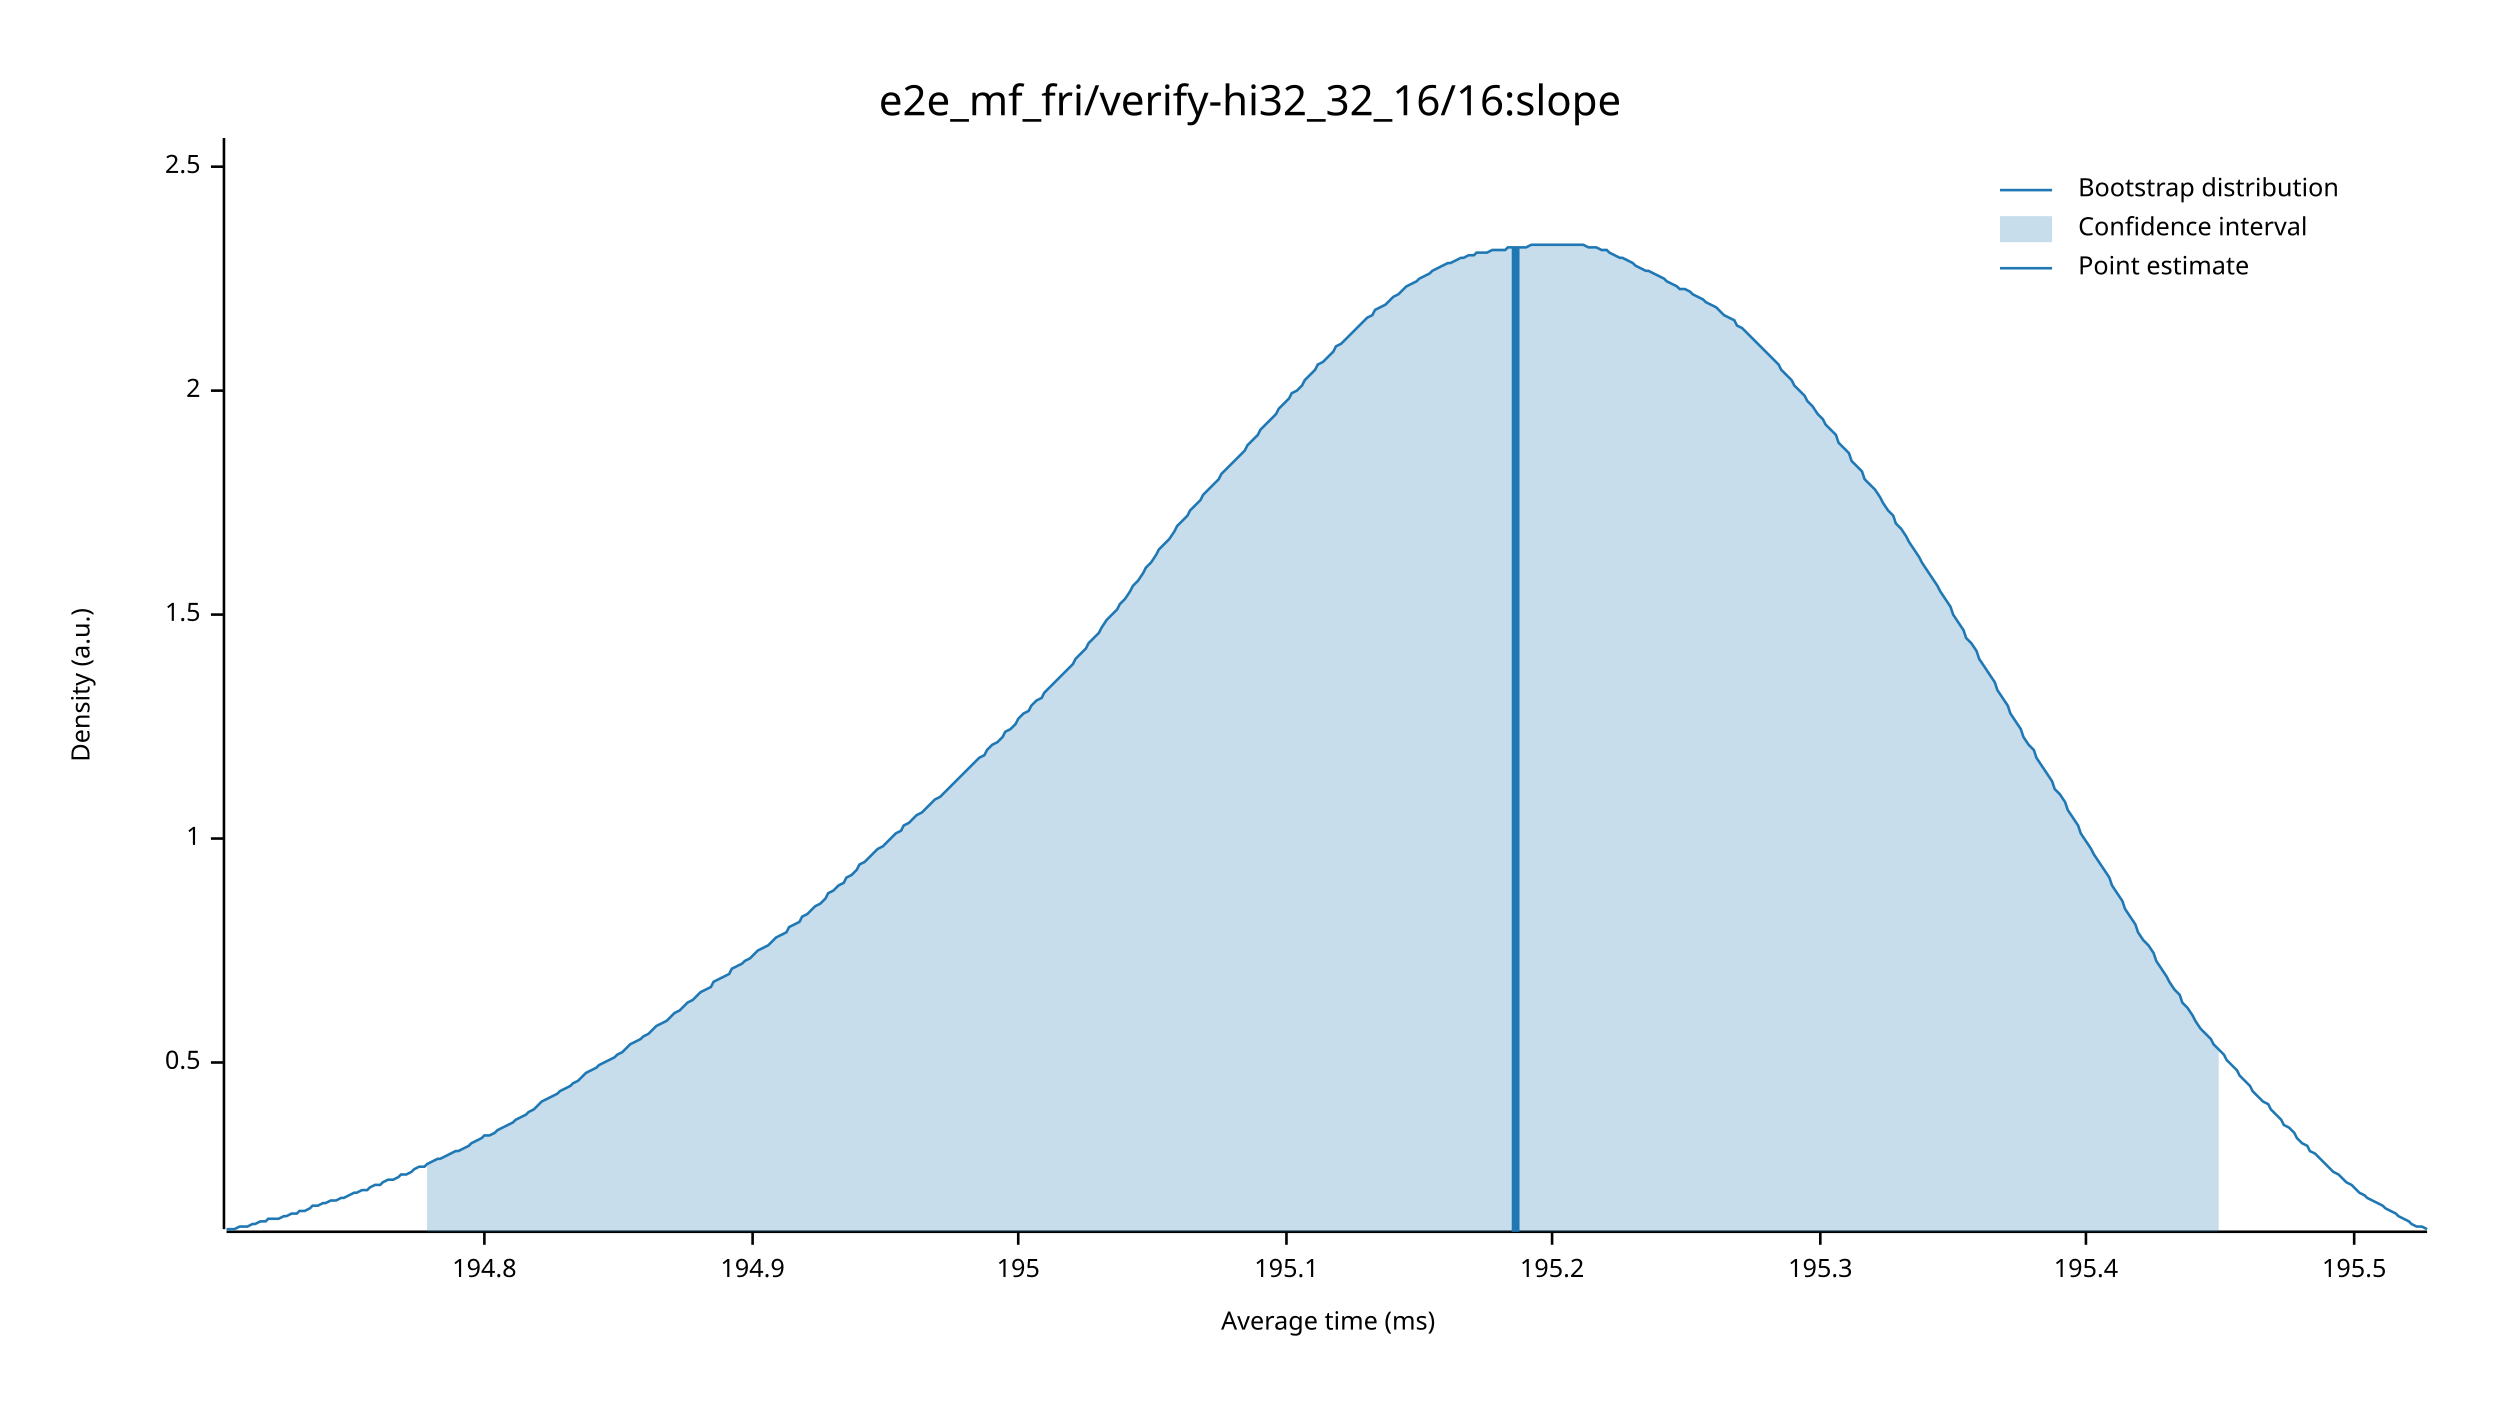
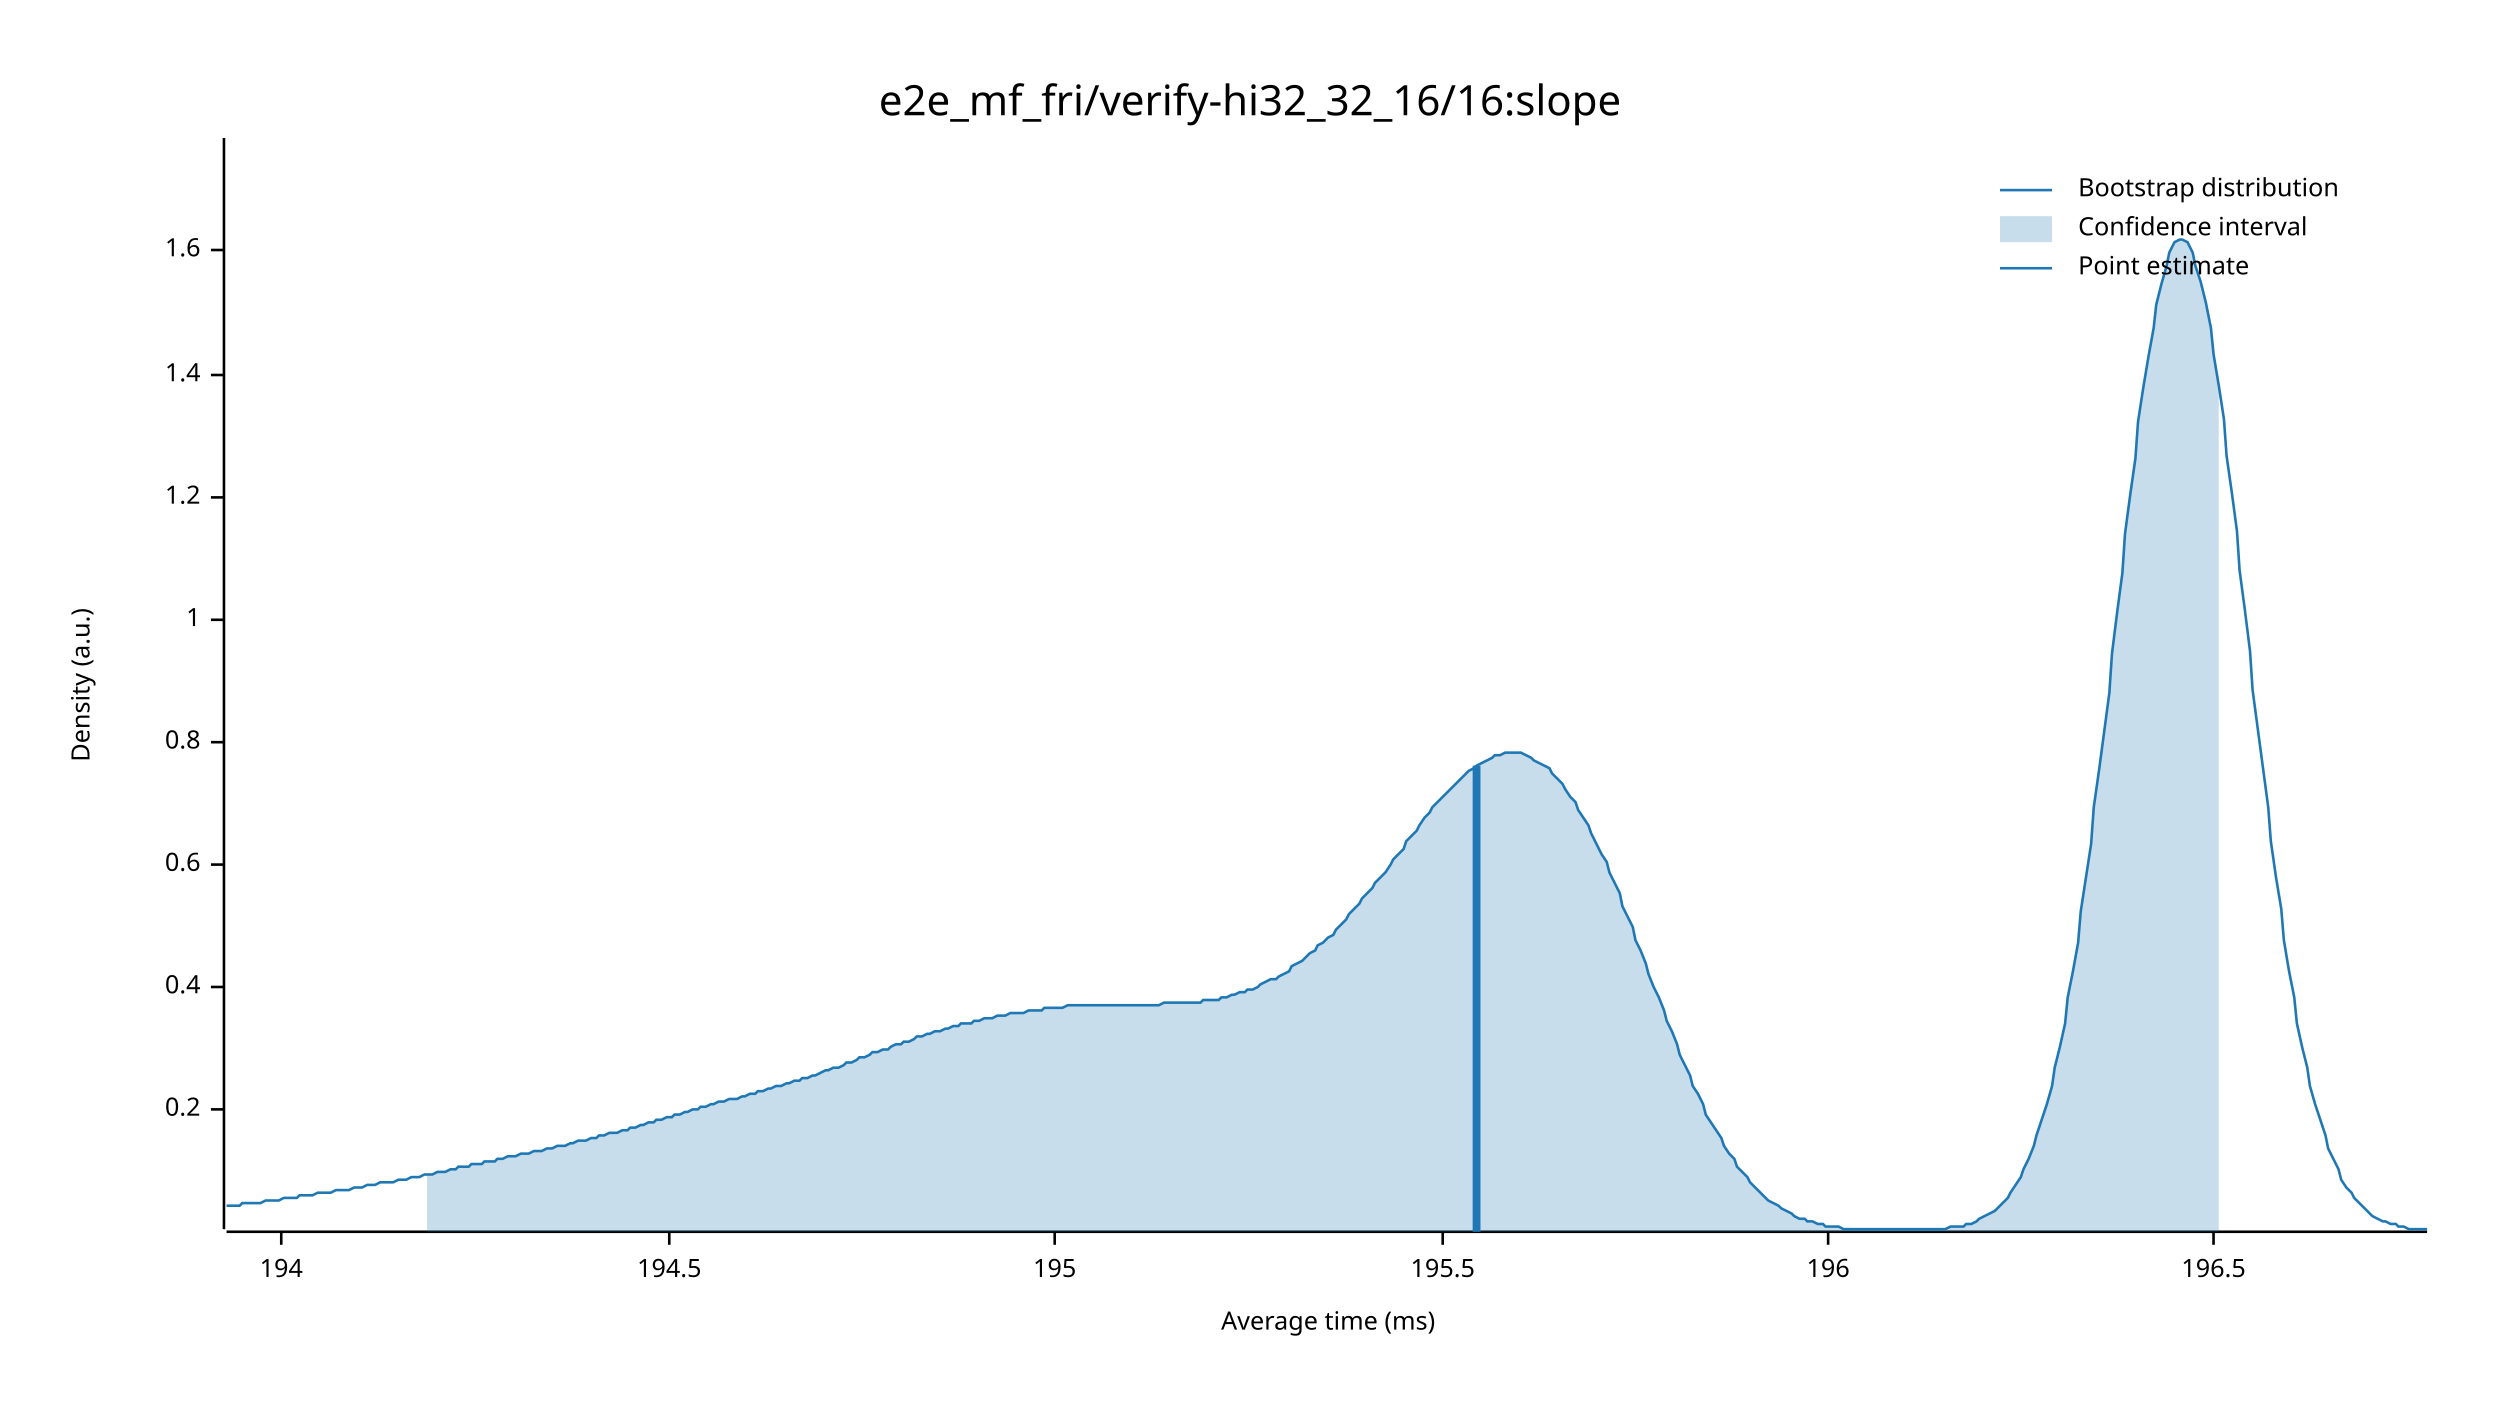
<svg xmlns="http://www.w3.org/2000/svg" width="960" height="540" viewBox="0 0 960 540">
  <text x="480" y="32" dy="0.76em" text-anchor="middle" font-family="sans-serif" font-size="16.129" opacity="1" fill="#000000">
e2e_mf_fri/verify-hi32_32_16/16:slope
</text>
  <text x="27" y="263" dy="0.76em" text-anchor="middle" font-family="sans-serif" font-size="9.677" opacity="1" fill="#000000" transform="rotate(270, 27, 263)">
Density (a.u.)
</text>
  <text x="510" y="513" dy="-0.5ex" text-anchor="middle" font-family="sans-serif" font-size="9.677" opacity="1" fill="#000000">
Average time (ms)
</text>
  <polyline fill="none" opacity="1" stroke="#000000" stroke-width="1" points="86,53 86,472 " />
-   <text x="77" y="408" dy="0.5ex" text-anchor="end" font-family="sans-serif" font-size="9.677" opacity="1" fill="#000000">
- 0.5
+   <text x="77" y="426" dy="0.5ex" text-anchor="end" font-family="sans-serif" font-size="9.677" opacity="1" fill="#000000">
+ 0.2
</text>
-   <polyline fill="none" opacity="1" stroke="#000000" stroke-width="1" points="81,408 86,408 " />
-   <text x="77" y="322" dy="0.5ex" text-anchor="end" font-family="sans-serif" font-size="9.677" opacity="1" fill="#000000">
+   <polyline fill="none" opacity="1" stroke="#000000" stroke-width="1" points="81,426 86,426 " />
+   <text x="77" y="379" dy="0.5ex" text-anchor="end" font-family="sans-serif" font-size="9.677" opacity="1" fill="#000000">
+ 0.4
+ </text>
+   <polyline fill="none" opacity="1" stroke="#000000" stroke-width="1" points="81,379 86,379 " />
+   <text x="77" y="332" dy="0.5ex" text-anchor="end" font-family="sans-serif" font-size="9.677" opacity="1" fill="#000000">
+ 0.6
+ </text>
+   <polyline fill="none" opacity="1" stroke="#000000" stroke-width="1" points="81,332 86,332 " />
+   <text x="77" y="285" dy="0.5ex" text-anchor="end" font-family="sans-serif" font-size="9.677" opacity="1" fill="#000000">
+ 0.8
+ </text>
+   <polyline fill="none" opacity="1" stroke="#000000" stroke-width="1" points="81,285 86,285 " />
+   <text x="77" y="238" dy="0.5ex" text-anchor="end" font-family="sans-serif" font-size="9.677" opacity="1" fill="#000000">
1
</text>
-   <polyline fill="none" opacity="1" stroke="#000000" stroke-width="1" points="81,322 86,322 " />
-   <text x="77" y="236" dy="0.5ex" text-anchor="end" font-family="sans-serif" font-size="9.677" opacity="1" fill="#000000">
- 1.5
+   <polyline fill="none" opacity="1" stroke="#000000" stroke-width="1" points="81,238 86,238 " />
+   <text x="77" y="191" dy="0.5ex" text-anchor="end" font-family="sans-serif" font-size="9.677" opacity="1" fill="#000000">
+ 1.2
</text>
-   <polyline fill="none" opacity="1" stroke="#000000" stroke-width="1" points="81,236 86,236 " />
-   <text x="77" y="150" dy="0.5ex" text-anchor="end" font-family="sans-serif" font-size="9.677" opacity="1" fill="#000000">
- 2
+   <polyline fill="none" opacity="1" stroke="#000000" stroke-width="1" points="81,191 86,191 " />
+   <text x="77" y="144" dy="0.5ex" text-anchor="end" font-family="sans-serif" font-size="9.677" opacity="1" fill="#000000">
+ 1.4
</text>
-   <polyline fill="none" opacity="1" stroke="#000000" stroke-width="1" points="81,150 86,150 " />
-   <text x="77" y="64" dy="0.5ex" text-anchor="end" font-family="sans-serif" font-size="9.677" opacity="1" fill="#000000">
- 2.5
+   <polyline fill="none" opacity="1" stroke="#000000" stroke-width="1" points="81,144 86,144 " />
+   <text x="77" y="96" dy="0.5ex" text-anchor="end" font-family="sans-serif" font-size="9.677" opacity="1" fill="#000000">
+ 1.6
</text>
-   <polyline fill="none" opacity="1" stroke="#000000" stroke-width="1" points="81,64 86,64 " />
+   <polyline fill="none" opacity="1" stroke="#000000" stroke-width="1" points="81,96 86,96 " />
  <polyline fill="none" opacity="1" stroke="#000000" stroke-width="1" points="87,473 932,473 " />
-   <text x="186" y="483" dy="0.76em" text-anchor="middle" font-family="sans-serif" font-size="9.677" opacity="1" fill="#000000">
- 194.8
+   <text x="108" y="483" dy="0.76em" text-anchor="middle" font-family="sans-serif" font-size="9.677" opacity="1" fill="#000000">
+ 194
</text>
-   <polyline fill="none" opacity="1" stroke="#000000" stroke-width="1" points="186,473 186,478 " />
-   <text x="289" y="483" dy="0.76em" text-anchor="middle" font-family="sans-serif" font-size="9.677" opacity="1" fill="#000000">
- 194.9
+   <polyline fill="none" opacity="1" stroke="#000000" stroke-width="1" points="108,473 108,478 " />
+   <text x="257" y="483" dy="0.76em" text-anchor="middle" font-family="sans-serif" font-size="9.677" opacity="1" fill="#000000">
+ 194.5
</text>
-   <polyline fill="none" opacity="1" stroke="#000000" stroke-width="1" points="289,473 289,478 " />
-   <text x="391" y="483" dy="0.76em" text-anchor="middle" font-family="sans-serif" font-size="9.677" opacity="1" fill="#000000">
+   <polyline fill="none" opacity="1" stroke="#000000" stroke-width="1" points="257,473 257,478 " />
+   <text x="405" y="483" dy="0.76em" text-anchor="middle" font-family="sans-serif" font-size="9.677" opacity="1" fill="#000000">
195
</text>
-   <polyline fill="none" opacity="1" stroke="#000000" stroke-width="1" points="391,473 391,478 " />
-   <text x="494" y="483" dy="0.76em" text-anchor="middle" font-family="sans-serif" font-size="9.677" opacity="1" fill="#000000">
- 195.1
- </text>
-   <polyline fill="none" opacity="1" stroke="#000000" stroke-width="1" points="494,473 494,478 " />
-   <text x="596" y="483" dy="0.76em" text-anchor="middle" font-family="sans-serif" font-size="9.677" opacity="1" fill="#000000">
- 195.2
- </text>
-   <polyline fill="none" opacity="1" stroke="#000000" stroke-width="1" points="596,473 596,478 " />
-   <text x="699" y="483" dy="0.76em" text-anchor="middle" font-family="sans-serif" font-size="9.677" opacity="1" fill="#000000">
- 195.3
- </text>
-   <polyline fill="none" opacity="1" stroke="#000000" stroke-width="1" points="699,473 699,478 " />
-   <text x="801" y="483" dy="0.76em" text-anchor="middle" font-family="sans-serif" font-size="9.677" opacity="1" fill="#000000">
- 195.4
- </text>
-   <polyline fill="none" opacity="1" stroke="#000000" stroke-width="1" points="801,473 801,478 " />
-   <text x="904" y="483" dy="0.76em" text-anchor="middle" font-family="sans-serif" font-size="9.677" opacity="1" fill="#000000">
+   <polyline fill="none" opacity="1" stroke="#000000" stroke-width="1" points="405,473 405,478 " />
+   <text x="554" y="483" dy="0.76em" text-anchor="middle" font-family="sans-serif" font-size="9.677" opacity="1" fill="#000000">
195.5
</text>
-   <polyline fill="none" opacity="1" stroke="#000000" stroke-width="1" points="904,473 904,478 " />
-   <polyline fill="none" opacity="1" stroke="#1F78B4" stroke-width="1" points="87,472 88,472 90,472 92,471 93,471 95,471 97,470 98,470 100,469 102,469 103,468 105,468 107,468 109,467 110,467 112,466 114,466 115,465 117,465 119,464 120,463 122,463 124,462 125,462 127,461 129,461 131,460 132,460 134,459 136,458 137,458 139,457 141,457 142,456 144,455 146,455 147,454 149,453 151,453 153,452 154,451 156,451 158,450 159,449 161,448 163,448 164,447 166,446 168,445 169,445 171,444 173,443 175,442 176,442 178,441 180,440 181,439 183,438 185,437 186,436 188,436 190,435 191,434 193,433 195,432 197,431 198,430 200,429 202,428 203,427 205,426 207,424 208,423 210,422 212,421 214,420 215,419 217,418 219,417 220,416 222,415 224,413 225,412 227,411 229,410 230,409 232,408 234,407 236,406 237,405 239,404 241,402 242,401 244,400 246,399 247,398 249,397 251,395 252,394 254,393 256,392 258,390 259,389 261,388 263,386 264,385 266,384 268,382 269,381 271,380 273,379 274,377 276,376 278,375 280,374 281,372 283,371 285,370 286,369 288,368 290,366 291,365 293,364 295,363 296,362 298,360 300,359 302,358 303,356 305,355 307,354 308,352 310,351 312,349 313,348 315,347 317,345 318,343 320,342 322,340 324,339 325,337 327,336 329,334 330,332 332,331 334,329 335,328 337,326 339,325 341,323 342,322 344,320 346,319 347,317 349,316 351,314 352,313 354,312 356,310 357,309 359,307 361,306 363,304 364,303 366,301 368,299 369,298 371,296 373,294 374,293 376,291 378,290 379,288 381,286 383,285 385,283 386,281 388,280 390,278 391,276 393,274 395,273 396,271 398,269 400,268 401,266 403,264 405,262 407,260 408,259 410,257 412,255 413,253 415,251 417,249 418,247 420,245 422,243 423,241 425,238 427,236 429,234 430,232 432,230 434,227 435,225 437,223 439,220 440,218 442,216 444,213 445,211 447,209 449,207 451,204 452,202 454,200 456,198 457,196 459,194 461,192 462,190 464,188 466,186 468,184 469,182 471,180 473,178 474,177 476,175 478,173 479,171 481,169 483,167 484,165 486,163 488,161 490,159 491,157 493,155 495,153 496,151 498,150 500,148 501,146 503,144 505,142 506,140 508,139 510,137 512,135 513,133 515,132 517,130 518,129 520,127 522,125 523,124 525,122 527,121 528,119 530,118 532,117 534,115 535,114 537,113 539,111 540,110 542,109 544,108 545,107 547,106 549,105 550,104 552,103 554,102 556,101 557,101 559,100 561,99 562,99 564,98 566,98 567,97 569,97 571,97 573,96 574,96 576,96 578,96 579,95 581,95 583,95 584,95 586,95 588,94 589,94 591,94 593,94 595,94 596,94 598,94 600,94 601,94 603,94 605,94 606,94 608,94 610,95 611,95 613,95 615,96 617,96 618,97 620,98 622,99 623,99 625,100 627,101 628,102 630,103 632,104 633,104 635,105 637,106 639,107 640,108 642,109 644,110 645,111 647,111 649,112 650,113 652,114 654,115 655,116 657,117 659,118 661,120 662,121 664,122 666,123 667,125 669,126 671,128 672,129 674,131 676,133 677,134 679,136 681,138 683,140 684,142 686,144 688,146 689,148 691,150 693,152 694,154 696,156 698,159 700,161 701,163 703,165 705,167 706,170 708,172 710,174 711,177 713,179 715,181 716,184 718,186 720,188 722,191 723,193 725,196 727,198 728,201 730,203 732,206 733,208 735,211 737,214 738,216 740,219 742,222 744,225 745,227 747,230 749,233 750,236 752,239 754,242 755,245 757,247 759,250 760,253 762,256 764,259 766,262 767,265 769,268 771,271 772,274 774,277 776,280 777,283 779,286 781,288 782,291 784,294 786,297 788,300 789,303 791,305 793,308 794,311 796,314 798,317 799,320 801,323 803,326 804,328 806,331 808,334 810,337 811,340 813,343 815,346 816,349 818,352 820,355 821,358 823,361 825,363 827,366 828,369 830,372 832,375 833,377 835,380 837,382 838,385 840,387 842,390 843,392 845,395 847,397 849,399 850,401 852,403 854,405 855,407 857,409 859,411 860,413 862,415 864,417 865,419 867,421 869,423 871,424 872,426 874,428 876,430 877,432 879,433 881,435 882,437 884,439 886,440 887,442 889,443 891,445 893,447 894,448 896,450 898,451 899,452 901,454 903,455 904,456 906,458 908,459 909,460 911,461 913,462 915,463 916,464 918,465 920,466 921,467 923,468 925,469 926,470 928,471 930,471 932,472 " />
-   <polygon opacity="0.25" fill="#1F78B4" points="164,447 166,446 168,445 169,445 171,444 173,443 175,442 176,442 178,441 180,440 181,439 183,438 185,437 186,436 188,436 190,435 191,434 193,433 195,432 197,431 198,430 200,429 202,428 203,427 205,426 207,424 208,423 210,422 212,421 214,420 215,419 217,418 219,417 220,416 222,415 224,413 225,412 227,411 229,410 230,409 232,408 234,407 236,406 237,405 239,404 241,402 242,401 244,400 246,399 247,398 249,397 251,395 252,394 254,393 256,392 258,390 259,389 261,388 263,386 264,385 266,384 268,382 269,381 271,380 273,379 274,377 276,376 278,375 280,374 281,372 283,371 285,370 286,369 288,368 290,366 291,365 293,364 295,363 296,362 298,360 300,359 302,358 303,356 305,355 307,354 308,352 310,351 312,349 313,348 315,347 317,345 318,343 320,342 322,340 324,339 325,337 327,336 329,334 330,332 332,331 334,329 335,328 337,326 339,325 341,323 342,322 344,320 346,319 347,317 349,316 351,314 352,313 354,312 356,310 357,309 359,307 361,306 363,304 364,303 366,301 368,299 369,298 371,296 373,294 374,293 376,291 378,290 379,288 381,286 383,285 385,283 386,281 388,280 390,278 391,276 393,274 395,273 396,271 398,269 400,268 401,266 403,264 405,262 407,260 408,259 410,257 412,255 413,253 415,251 417,249 418,247 420,245 422,243 423,241 425,238 427,236 429,234 430,232 432,230 434,227 435,225 437,223 439,220 440,218 442,216 444,213 445,211 447,209 449,207 451,204 452,202 454,200 456,198 457,196 459,194 461,192 462,190 464,188 466,186 468,184 469,182 471,180 473,178 474,177 476,175 478,173 479,171 481,169 483,167 484,165 486,163 488,161 490,159 491,157 493,155 495,153 496,151 498,150 500,148 501,146 503,144 505,142 506,140 508,139 510,137 512,135 513,133 515,132 517,130 518,129 520,127 522,125 523,124 525,122 527,121 528,119 530,118 532,117 534,115 535,114 537,113 539,111 540,110 542,109 544,108 545,107 547,106 549,105 550,104 552,103 554,102 556,101 557,101 559,100 561,99 562,99 564,98 566,98 567,97 569,97 571,97 573,96 574,96 576,96 578,96 579,95 581,95 583,95 584,95 586,95 588,94 589,94 591,94 593,94 595,94 596,94 598,94 600,94 601,94 603,94 605,94 606,94 608,94 610,95 611,95 613,95 615,96 617,96 618,97 620,98 622,99 623,99 625,100 627,101 628,102 630,103 632,104 633,104 635,105 637,106 639,107 640,108 642,109 644,110 645,111 647,111 649,112 650,113 652,114 654,115 655,116 657,117 659,118 661,120 662,121 664,122 666,123 667,125 669,126 671,128 672,129 674,131 676,133 677,134 679,136 681,138 683,140 684,142 686,144 688,146 689,148 691,150 693,152 694,154 696,156 698,159 700,161 701,163 703,165 705,167 706,170 708,172 710,174 711,177 713,179 715,181 716,184 718,186 720,188 722,191 723,193 725,196 727,198 728,201 730,203 732,206 733,208 735,211 737,214 738,216 740,219 742,222 744,225 745,227 747,230 749,233 750,236 752,239 754,242 755,245 757,247 759,250 760,253 762,256 764,259 766,262 767,265 769,268 771,271 772,274 774,277 776,280 777,283 779,286 781,288 782,291 784,294 786,297 788,300 789,303 791,305 793,308 794,311 796,314 798,317 799,320 801,323 803,326 804,328 806,331 808,334 810,337 811,340 813,343 815,346 816,349 818,352 820,355 821,358 823,361 825,363 827,366 828,369 830,372 832,375 833,377 835,380 837,382 838,385 840,387 842,390 843,392 845,395 847,397 849,399 850,401 852,403 852,473 164,473 " />
-   <polyline fill="none" opacity="1" stroke="#1F78B4" stroke-width="3" points="582,473 582,95 " />
+   <polyline fill="none" opacity="1" stroke="#000000" stroke-width="1" points="554,473 554,478 " />
+   <text x="702" y="483" dy="0.76em" text-anchor="middle" font-family="sans-serif" font-size="9.677" opacity="1" fill="#000000">
+ 196
+ </text>
+   <polyline fill="none" opacity="1" stroke="#000000" stroke-width="1" points="702,473 702,478 " />
+   <text x="850" y="483" dy="0.76em" text-anchor="middle" font-family="sans-serif" font-size="9.677" opacity="1" fill="#000000">
+ 196.5
+ </text>
+   <polyline fill="none" opacity="1" stroke="#000000" stroke-width="1" points="850,473 850,478 " />
+   <polyline fill="none" opacity="1" stroke="#1F78B4" stroke-width="1" points="87,463 88,463 90,463 92,463 93,462 95,462 97,462 98,462 100,462 102,461 103,461 105,461 107,461 109,460 110,460 112,460 114,460 115,459 117,459 119,459 120,459 122,458 124,458 125,458 127,458 129,457 131,457 132,457 134,457 136,456 137,456 139,456 141,455 142,455 144,455 146,454 147,454 149,454 151,454 153,453 154,453 156,453 158,452 159,452 161,452 163,451 164,451 166,451 168,450 169,450 171,450 173,449 175,449 176,448 178,448 180,448 181,447 183,447 185,447 186,446 188,446 190,446 191,445 193,445 195,444 197,444 198,444 200,443 202,443 203,443 205,442 207,442 208,442 210,441 212,441 214,440 215,440 217,440 219,439 220,439 222,438 224,438 225,438 227,437 229,437 230,436 232,436 234,435 236,435 237,435 239,434 241,434 242,433 244,433 246,432 247,432 249,431 251,431 252,430 254,430 256,429 258,429 259,428 261,428 263,427 264,427 266,426 268,426 269,425 271,425 273,424 274,424 276,423 278,423 280,422 281,422 283,422 285,421 286,421 288,420 290,420 291,419 293,419 295,418 296,418 298,417 300,417 302,416 303,416 305,415 307,415 308,414 310,414 312,413 313,413 315,412 317,411 318,411 320,410 322,410 324,409 325,408 327,408 329,407 330,406 332,406 334,405 335,404 337,404 339,403 341,403 342,402 344,401 346,401 347,400 349,400 351,399 352,398 354,398 356,397 357,397 359,396 361,396 363,395 364,395 366,394 368,394 369,393 371,393 373,393 374,392 376,392 378,391 379,391 381,391 383,390 385,390 386,390 388,389 390,389 391,389 393,389 395,388 396,388 398,388 400,388 401,387 403,387 405,387 407,387 408,387 410,386 412,386 413,386 415,386 417,386 418,386 420,386 422,386 423,386 425,386 427,386 429,386 430,386 432,386 434,386 435,386 437,386 439,386 440,386 442,386 444,386 445,386 447,385 449,385 451,385 452,385 454,385 456,385 457,385 459,385 461,385 462,384 464,384 466,384 468,384 469,383 471,383 473,382 474,382 476,381 478,381 479,380 481,380 483,379 484,378 486,377 488,376 490,376 491,375 493,374 495,373 496,371 498,370 500,369 501,368 503,366 505,365 506,363 508,362 510,360 512,359 513,357 515,355 517,353 518,351 520,349 522,347 523,345 525,343 527,341 528,339 530,337 532,335 534,332 535,330 537,328 539,326 540,323 542,321 544,319 545,317 547,314 549,312 550,310 552,308 554,306 556,304 557,303 559,301 561,299 562,298 564,296 566,295 567,294 569,293 571,292 573,291 574,290 576,290 578,289 579,289 581,289 583,289 584,289 586,290 588,291 589,292 591,293 593,294 595,295 596,297 598,299 600,301 601,303 603,306 605,308 606,311 608,314 610,317 611,320 613,324 615,328 617,331 618,335 620,339 622,343 623,348 625,352 627,356 628,361 630,365 632,370 633,374 635,379 637,383 639,388 640,392 642,396 644,401 645,405 647,409 649,413 650,417 652,420 654,424 655,428 657,431 659,434 661,437 662,440 664,443 666,445 667,448 669,450 671,452 672,454 674,456 676,458 677,459 679,461 681,462 683,463 684,464 686,465 688,466 689,467 691,468 693,468 694,469 696,469 698,470 700,470 701,471 703,471 705,471 706,471 708,472 710,472 711,472 713,472 715,472 716,472 718,472 720,472 722,472 723,472 725,472 727,472 728,472 730,472 732,472 733,472 735,472 737,472 738,472 740,472 742,472 744,472 745,472 747,472 749,471 750,471 752,471 754,471 755,470 757,470 759,469 760,468 762,467 764,466 766,465 767,464 769,462 771,460 772,458 774,455 776,452 777,449 779,445 781,440 782,436 784,430 786,424 788,417 789,410 791,402 793,393 794,383 796,373 798,362 799,350 801,337 803,324 804,310 806,296 808,281 810,266 811,251 813,235 815,220 816,205 818,190 820,176 821,162 823,149 825,137 827,126 828,117 830,109 832,102 833,97 835,93 837,92 838,92 840,93 842,97 843,102 845,108 847,116 849,126 850,136 852,148 854,161 855,175 857,189 859,204 860,219 862,234 864,250 865,265 867,280 869,295 871,310 872,323 874,337 876,349 877,361 879,373 881,383 882,393 884,402 886,410 887,417 889,424 891,430 893,436 894,441 896,445 898,449 899,453 901,456 903,458 904,460 906,462 908,464 909,465 911,467 913,468 915,469 916,469 918,470 920,470 921,471 923,471 925,472 926,472 928,472 930,472 932,472 " />
+   <polygon opacity="0.25" fill="#1F78B4" points="164,451 166,451 168,450 169,450 171,450 173,449 175,449 176,448 178,448 180,448 181,447 183,447 185,447 186,446 188,446 190,446 191,445 193,445 195,444 197,444 198,444 200,443 202,443 203,443 205,442 207,442 208,442 210,441 212,441 214,440 215,440 217,440 219,439 220,439 222,438 224,438 225,438 227,437 229,437 230,436 232,436 234,435 236,435 237,435 239,434 241,434 242,433 244,433 246,432 247,432 249,431 251,431 252,430 254,430 256,429 258,429 259,428 261,428 263,427 264,427 266,426 268,426 269,425 271,425 273,424 274,424 276,423 278,423 280,422 281,422 283,422 285,421 286,421 288,420 290,420 291,419 293,419 295,418 296,418 298,417 300,417 302,416 303,416 305,415 307,415 308,414 310,414 312,413 313,413 315,412 317,411 318,411 320,410 322,410 324,409 325,408 327,408 329,407 330,406 332,406 334,405 335,404 337,404 339,403 341,403 342,402 344,401 346,401 347,400 349,400 351,399 352,398 354,398 356,397 357,397 359,396 361,396 363,395 364,395 366,394 368,394 369,393 371,393 373,393 374,392 376,392 378,391 379,391 381,391 383,390 385,390 386,390 388,389 390,389 391,389 393,389 395,388 396,388 398,388 400,388 401,387 403,387 405,387 407,387 408,387 410,386 412,386 413,386 415,386 417,386 418,386 420,386 422,386 423,386 425,386 427,386 429,386 430,386 432,386 434,386 435,386 437,386 439,386 440,386 442,386 444,386 445,386 447,385 449,385 451,385 452,385 454,385 456,385 457,385 459,385 461,385 462,384 464,384 466,384 468,384 469,383 471,383 473,382 474,382 476,381 478,381 479,380 481,380 483,379 484,378 486,377 488,376 490,376 491,375 493,374 495,373 496,371 498,370 500,369 501,368 503,366 505,365 506,363 508,362 510,360 512,359 513,357 515,355 517,353 518,351 520,349 522,347 523,345 525,343 527,341 528,339 530,337 532,335 534,332 535,330 537,328 539,326 540,323 542,321 544,319 545,317 547,314 549,312 550,310 552,308 554,306 556,304 557,303 559,301 561,299 562,298 564,296 566,295 567,294 569,293 571,292 573,291 574,290 576,290 578,289 579,289 581,289 583,289 584,289 586,290 588,291 589,292 591,293 593,294 595,295 596,297 598,299 600,301 601,303 603,306 605,308 606,311 608,314 610,317 611,320 613,324 615,328 617,331 618,335 620,339 622,343 623,348 625,352 627,356 628,361 630,365 632,370 633,374 635,379 637,383 639,388 640,392 642,396 644,401 645,405 647,409 649,413 650,417 652,420 654,424 655,428 657,431 659,434 661,437 662,440 664,443 666,445 667,448 669,450 671,452 672,454 674,456 676,458 677,459 679,461 681,462 683,463 684,464 686,465 688,466 689,467 691,468 693,468 694,469 696,469 698,470 700,470 701,471 703,471 705,471 706,471 708,472 710,472 711,472 713,472 715,472 716,472 718,472 720,472 722,472 723,472 725,472 727,472 728,472 730,472 732,472 733,472 735,472 737,472 738,472 740,472 742,472 744,472 745,472 747,472 749,471 750,471 752,471 754,471 755,470 757,470 759,469 760,468 762,467 764,466 766,465 767,464 769,462 771,460 772,458 774,455 776,452 777,449 779,445 781,440 782,436 784,430 786,424 788,417 789,410 791,402 793,393 794,383 796,373 798,362 799,350 801,337 803,324 804,310 806,296 808,281 810,266 811,251 813,235 815,220 816,205 818,190 820,176 821,162 823,149 825,137 827,126 828,117 830,109 832,102 833,97 835,93 837,92 838,92 840,93 842,97 843,102 845,108 847,116 849,126 850,136 852,148 852,473 164,473 " />
+   <polyline fill="none" opacity="1" stroke="#1F78B4" stroke-width="3" points="567,473 567,294 " />
  <text x="798" y="68" dy="0.76em" text-anchor="start" font-family="sans-serif" font-size="9.677" opacity="1" fill="#000000">
Bootstrap distribution
</text>
  <text x="798" y="83" dy="0.76em" text-anchor="start" font-family="sans-serif" font-size="9.677" opacity="1" fill="#000000">
Confidence interval
</text>
  <text x="798" y="98" dy="0.76em" text-anchor="start" font-family="sans-serif" font-size="9.677" opacity="1" fill="#000000">
Point estimate
</text>
  <polyline fill="none" opacity="1" stroke="#1F78B4" stroke-width="1" points="768,73 788,73 " />
  <rect x="768" y="83" width="20" height="10" opacity="0.25" fill="#1F78B4" stroke="none" />
  <polyline fill="none" opacity="1" stroke="#1F78B4" stroke-width="1" points="768,103 788,103 " />
</svg>
